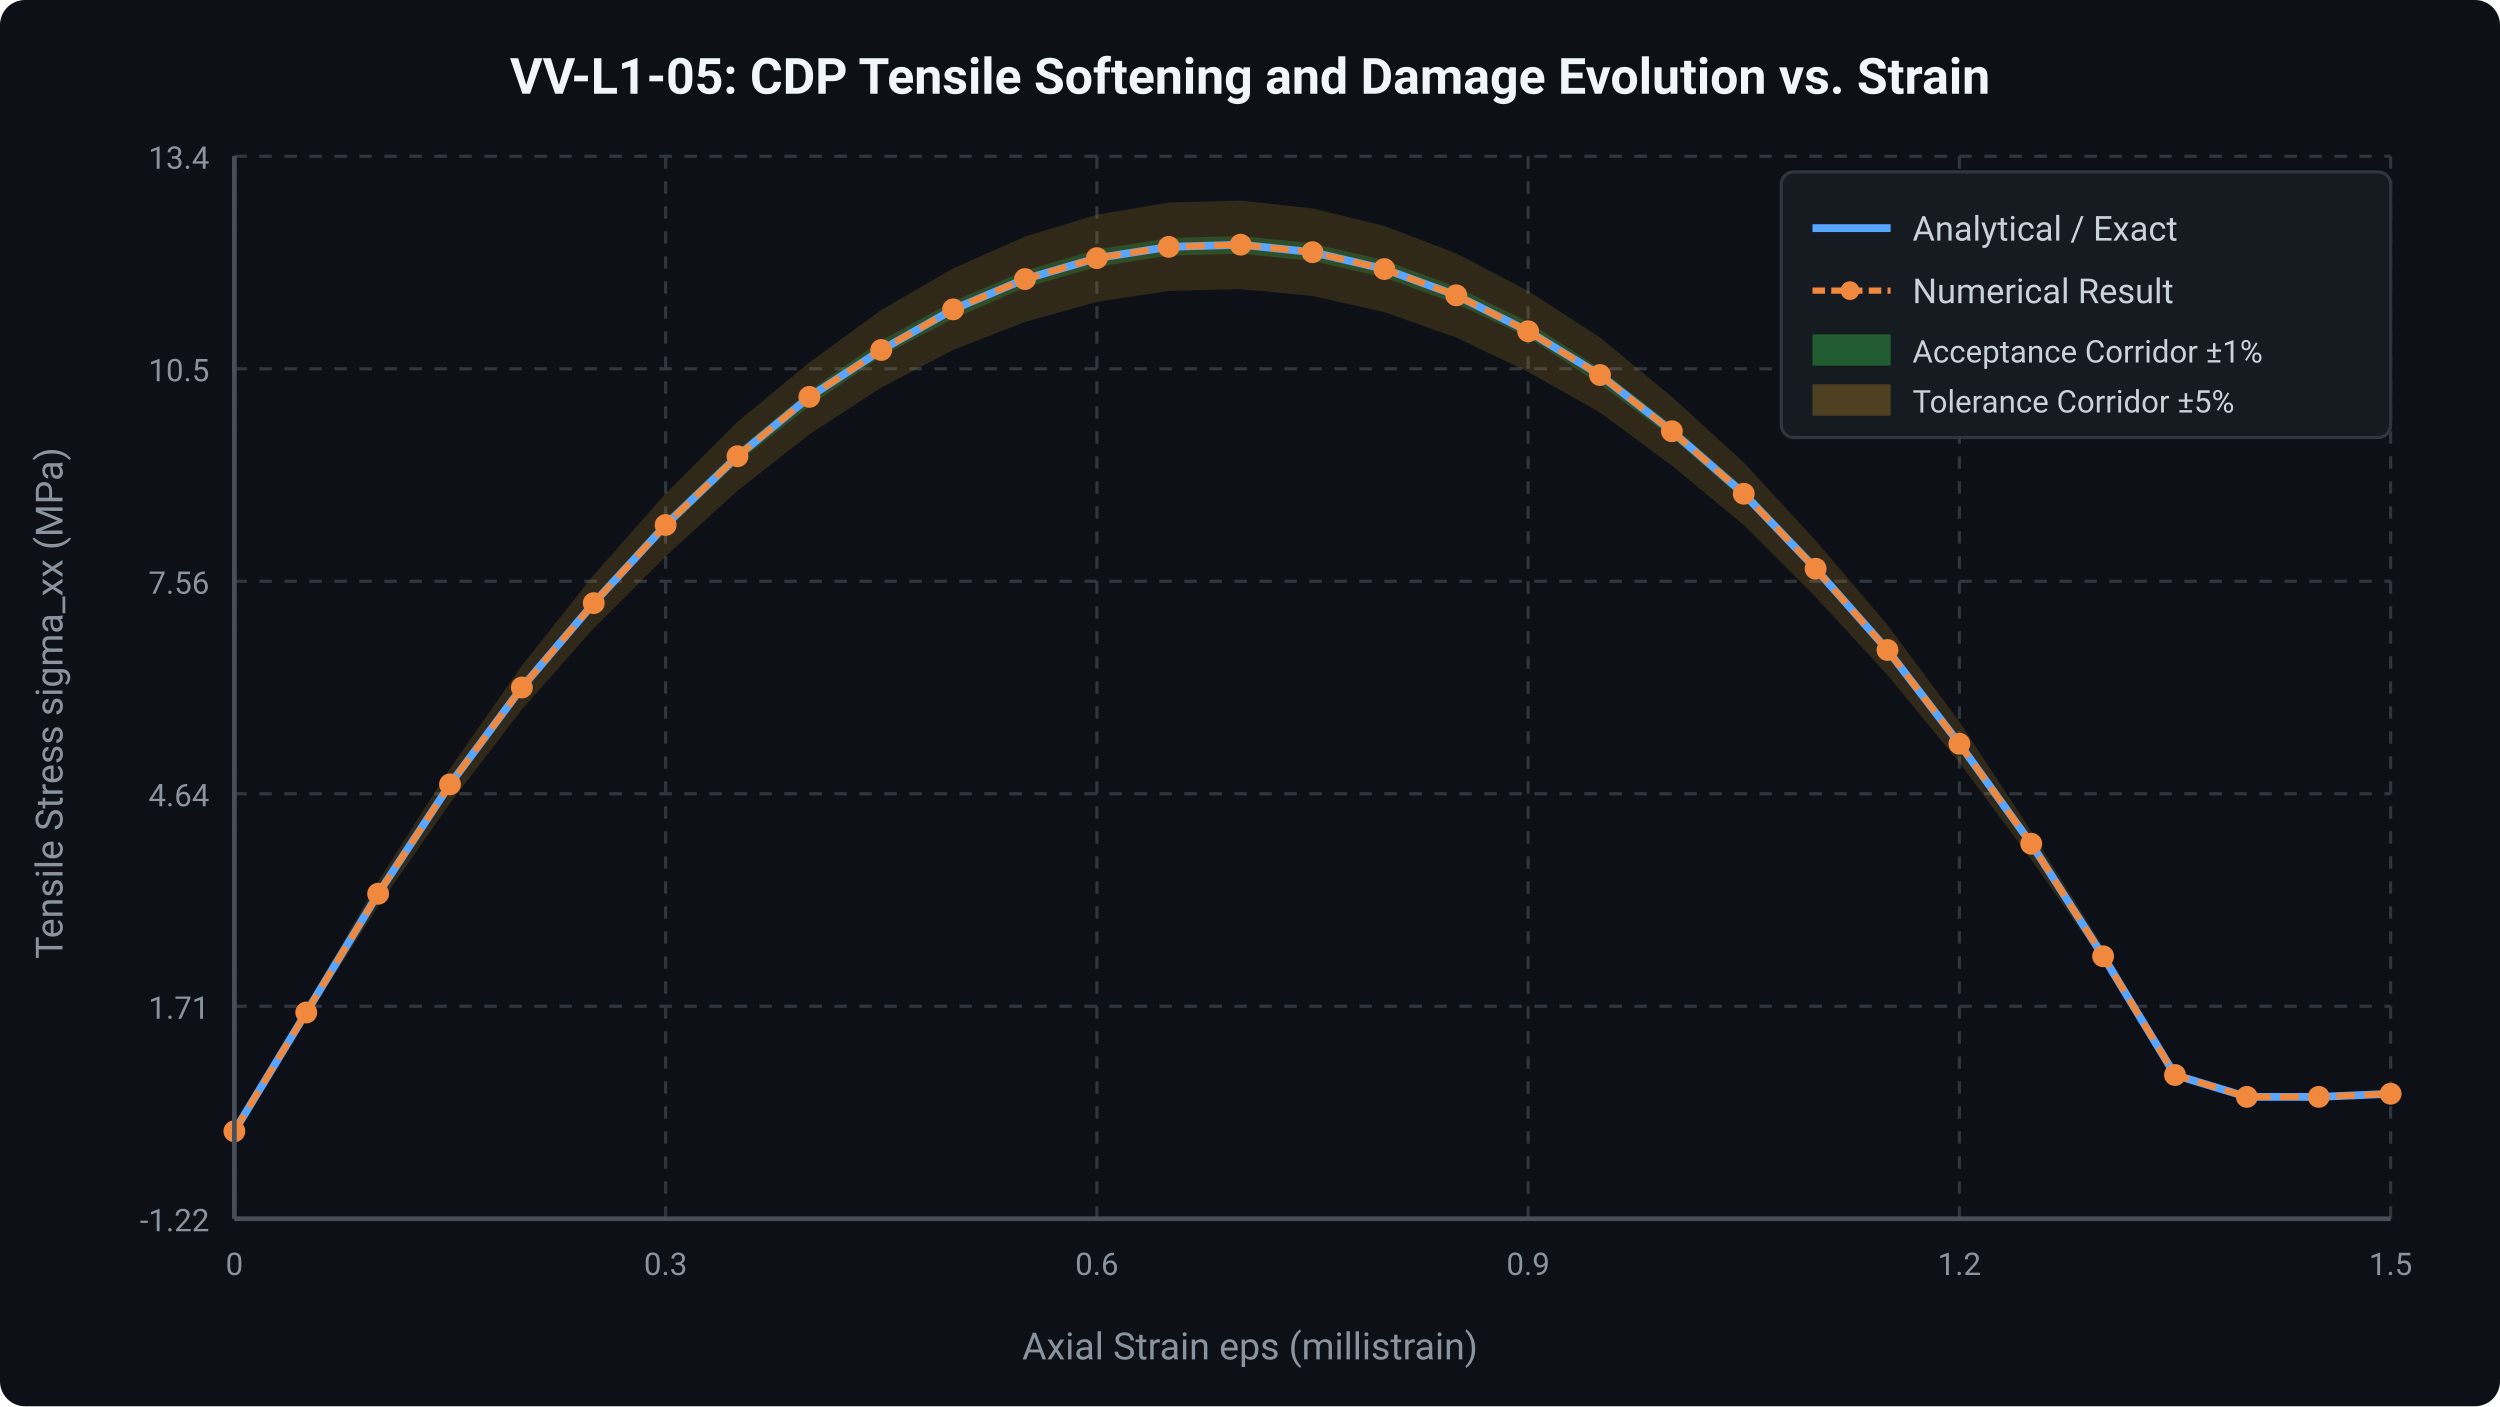
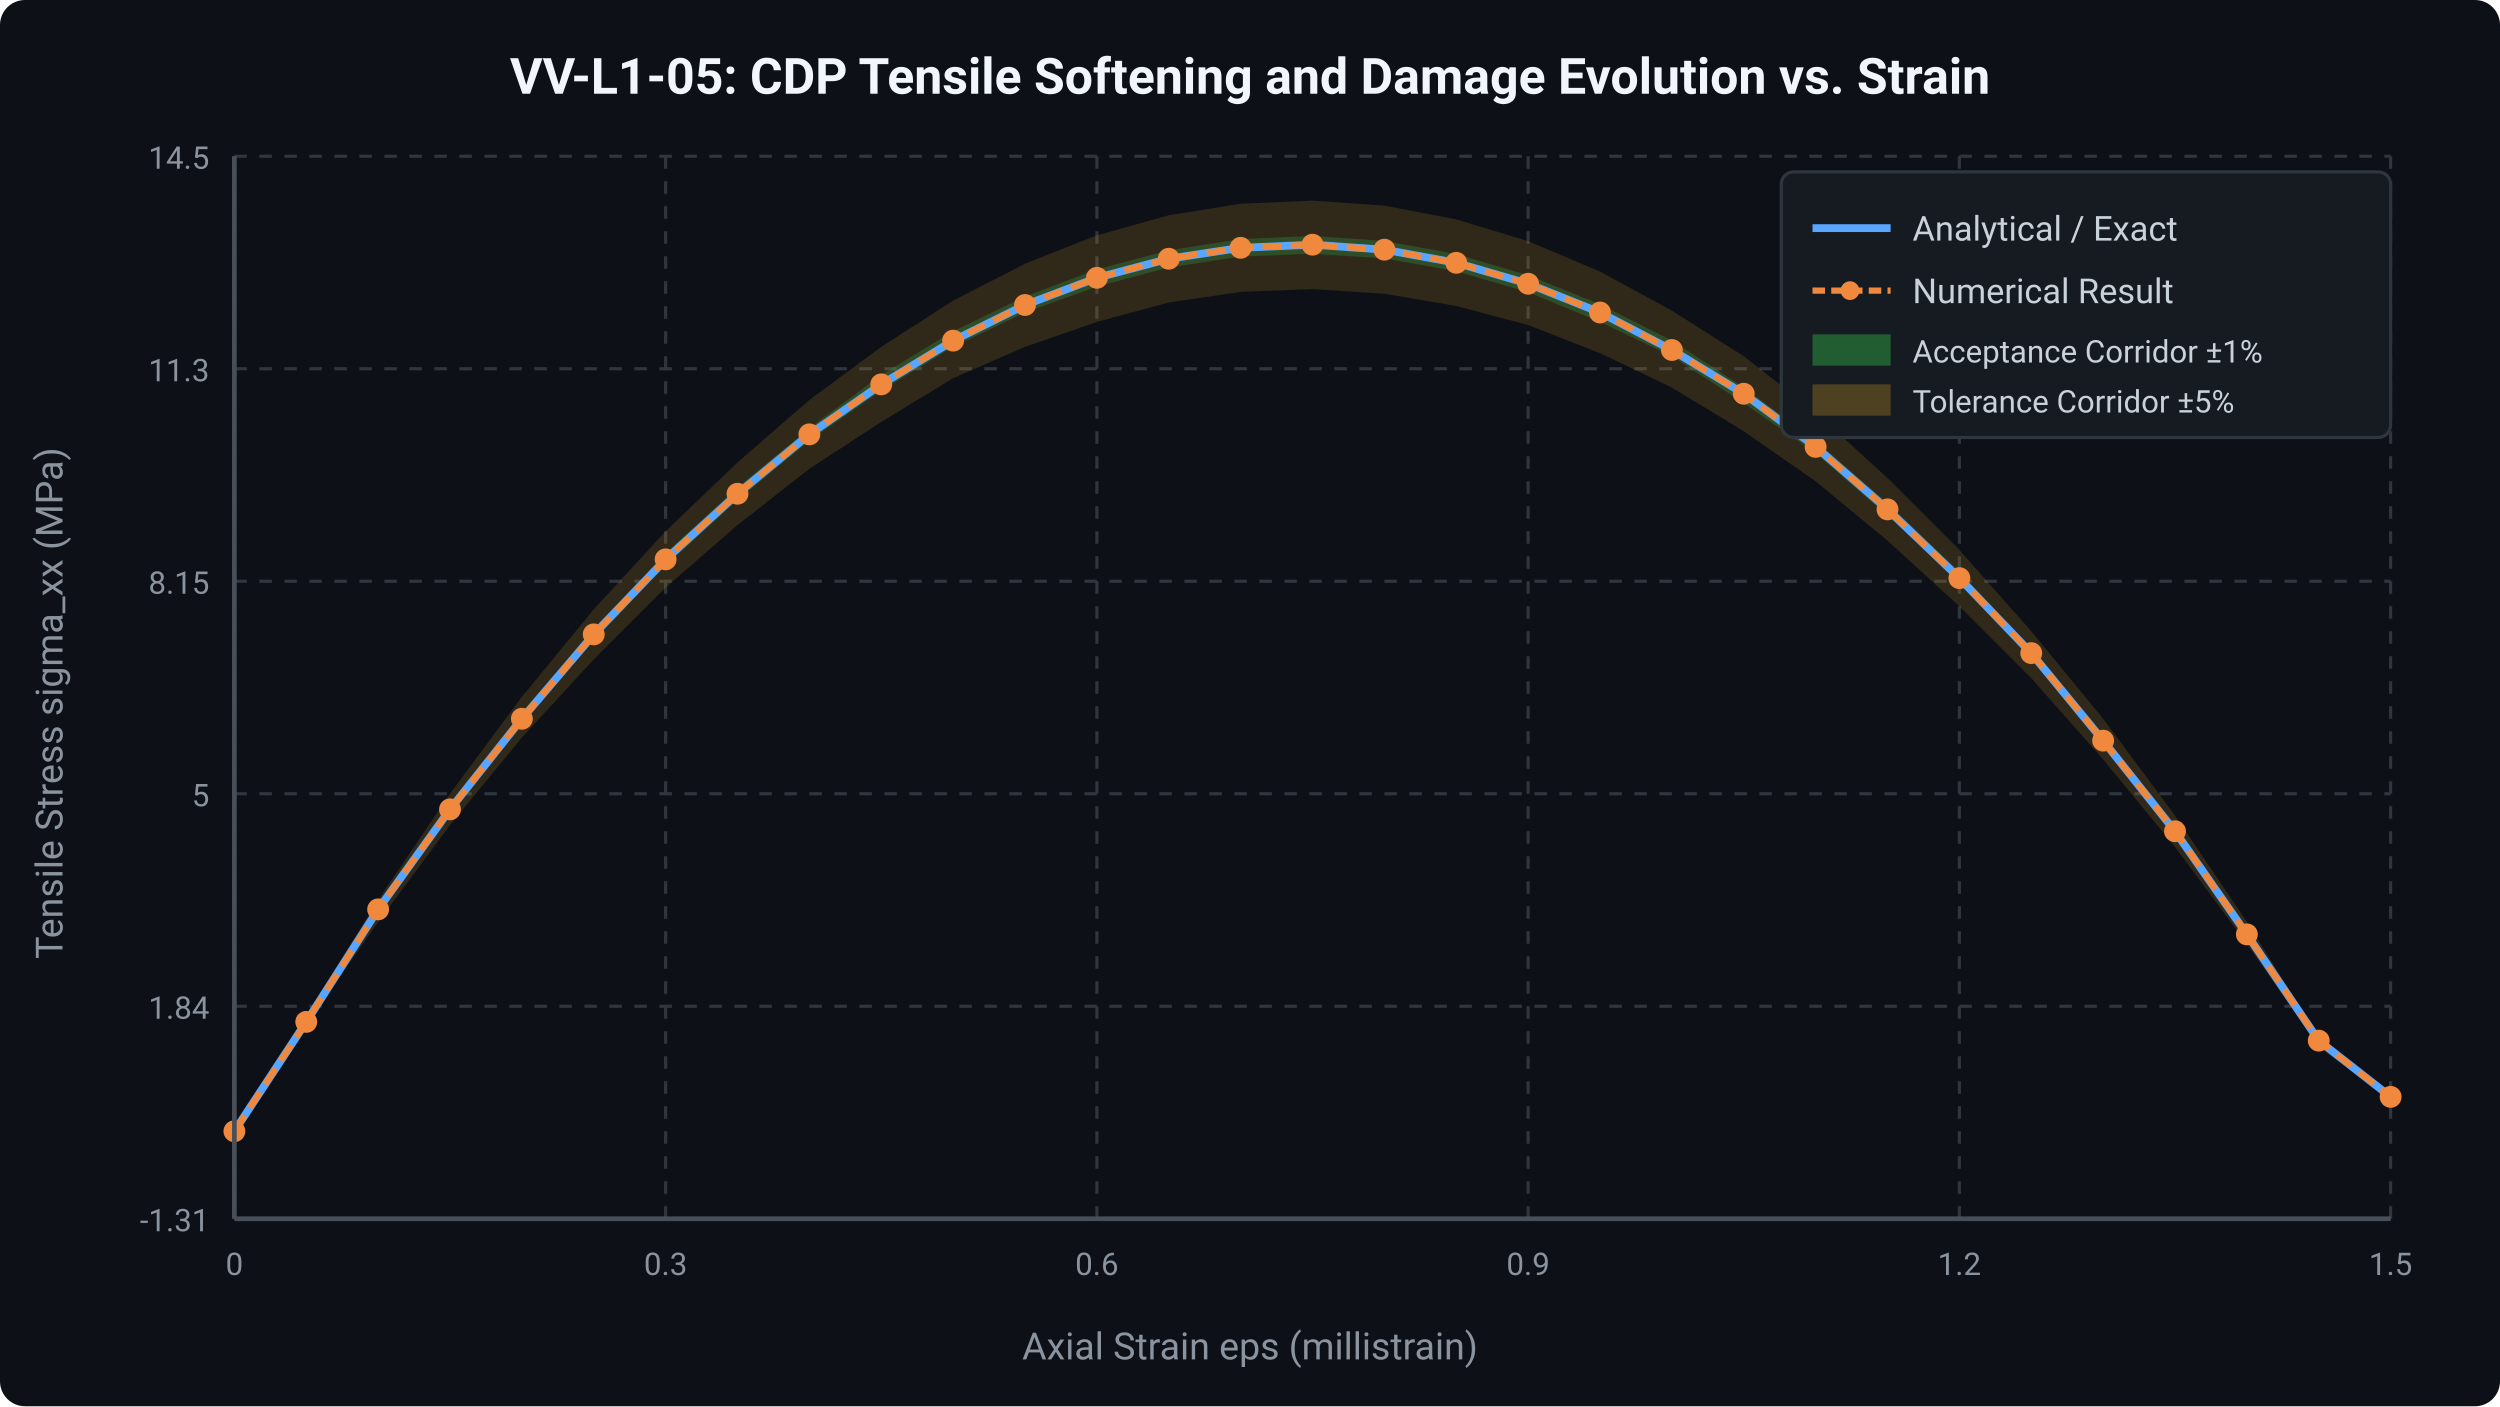
<svg xmlns="http://www.w3.org/2000/svg" viewBox="0 0 800 450" width="800" height="450">
  <style>
    text { font-family: -apple-system, BlinkMacSystemFont, 'Segoe UI', Roboto, Helvetica, Arial, sans-serif; fill: #c9d1d9; }
    .title { font-size: 16px; font-weight: 600; fill: #f0f6fc; }
    .axis-label { font-size: 12px; fill: #8b949e; }
    .tick { font-size: 10px; fill: #8b949e; }
    .grid { stroke: #30363d; stroke-width: 1; stroke-dasharray: 4,4; }
    .axis-line { stroke: #484f58; stroke-width: 1.5; }
    .exact-curve { fill: none; stroke: #58a6ff; stroke-width: 2.5; }
    .num-curve { fill: none; stroke: #f0883e; stroke-width: 2.0; stroke-dasharray: 6,3; }
    .corridor-yellow { fill: rgba(210, 153, 34, 0.18); }
    .corridor-green { fill: rgba(46, 160, 67, 0.30); }
  </style>
  <rect width="800" height="450" fill="#0d1117" rx="8" />
  <text x="400" y="30" text-anchor="middle" class="title">VV-L1-05: CDP Tensile Softening and Damage Evolution vs. Strain</text>
  <line x1="75" y1="390" x2="765" y2="390" class="grid" />
-   <text x="67" y="394" text-anchor="end" class="tick">-1.22</text>
+   <text x="67" y="394" text-anchor="end" class="tick">-1.31</text>
  <line x1="75" y1="322" x2="765" y2="322" class="grid" />
-   <text x="67" y="326" text-anchor="end" class="tick">1.71</text>
+   <text x="67" y="326" text-anchor="end" class="tick">1.84</text>
  <line x1="75" y1="254" x2="765" y2="254" class="grid" />
-   <text x="67" y="258" text-anchor="end" class="tick">4.64</text>
+   <text x="67" y="258" text-anchor="end" class="tick">5</text>
  <line x1="75" y1="186" x2="765" y2="186" class="grid" />
-   <text x="67" y="190" text-anchor="end" class="tick">7.56</text>
+   <text x="67" y="190" text-anchor="end" class="tick">8.15</text>
  <line x1="75" y1="118" x2="765" y2="118" class="grid" />
-   <text x="67" y="122" text-anchor="end" class="tick">10.5</text>
+   <text x="67" y="122" text-anchor="end" class="tick">11.3</text>
  <line x1="75" y1="50" x2="765" y2="50" class="grid" />
-   <text x="67" y="54" text-anchor="end" class="tick">13.4</text>
+   <text x="67" y="54" text-anchor="end" class="tick">14.5</text>
  <line x1="75" y1="50" x2="75" y2="390" class="grid" />
  <text x="75" y="408" text-anchor="middle" class="tick">0</text>
  <line x1="213" y1="50" x2="213" y2="390" class="grid" />
  <text x="213" y="408" text-anchor="middle" class="tick">0.3</text>
  <line x1="351" y1="50" x2="351" y2="390" class="grid" />
  <text x="351" y="408" text-anchor="middle" class="tick">0.6</text>
  <line x1="489" y1="50" x2="489" y2="390" class="grid" />
  <text x="489" y="408" text-anchor="middle" class="tick">0.9</text>
  <line x1="627" y1="50" x2="627" y2="390" class="grid" />
  <text x="627" y="408" text-anchor="middle" class="tick">1.2</text>
  <line x1="765" y1="50" x2="765" y2="390" class="grid" />
  <text x="765" y="408" text-anchor="middle" class="tick">1.5</text>
-   <path class="corridor-yellow" d="M 75 362 L 98 322 L 121 282 L 144 246 L 167 213 L 190 184 L 213 158 L 236 135 L 259 116 L 282 99.2 L 305 85.9 L 328 75.7 L 351 68.7 L 374 64.8 L 397 64.2 L 420 66.7 L 443 72.3 L 466 81.1 L 489 93.1 L 512 108 L 535 127 L 558 148 L 581 173 L 604 200 L 627 231 L 650 266 L 673 303 L 696 343 L 719 351 L 742 350 L 765 350 L 765 351 L 742 351 L 719 352 L 696 345 L 673 308 L 650 275 L 627 244 L 604 216 L 581 191 L 558 168 L 535 149 L 512 132 L 489 119 L 466 108 L 443 99.9 L 420 94.7 L 397 92.5 L 374 93.1 L 351 96.6 L 328 103 L 305 112 L 282 124 L 259 139 L 236 157 L 213 178 L 190 201 L 167 227 L 144 257 L 121 290 L 98 326 L 75 362 Z" />
-   <path class="corridor-green" d="M 75 362 L 98 323 L 121 285 L 144 250 L 167 219 L 190 191 L 213 166 L 236 144 L 259 125 L 282 109 L 305 96.4 L 328 86.6 L 351 79.8 L 374 76.2 L 397 75.5 L 420 77.9 L 443 83.3 L 466 91.8 L 489 103 L 512 118 L 535 136 L 558 156 L 581 180 L 604 207 L 627 236 L 650 269 L 673 305 L 696 344 L 719 351 L 742 351 L 765 350 L 765 350 L 742 351 L 719 351 L 696 344 L 673 306 L 650 271 L 627 239 L 604 210 L 581 183 L 558 160 L 535 140 L 512 123 L 489 108 L 466 97.2 L 443 88.8 L 420 83.5 L 397 81.2 L 374 81.8 L 351 85.4 L 328 92 L 305 102 L 282 114 L 259 130 L 236 148 L 213 170 L 190 194 L 167 222 L 144 252 L 121 287 L 98 324 L 75 362 Z" />
-   <path class="exact-curve" d="M 75 362 L 98 324 L 121 286 L 144 251 L 167 220 L 190 193 L 213 168 L 236 146 L 259 127 L 282 112 L 305 99 L 328 89.3 L 351 82.6 L 374 79 L 397 78.3 L 420 80.7 L 443 86.1 L 466 94.5 L 489 106 L 512 120 L 535 138 L 558 158 L 581 182 L 604 208 L 627 238 L 650 270 L 673 306 L 696 344 L 719 351 L 742 351 L 765 350 " />
-   <path class="num-curve" d="M 75 362 L 98 324 L 121 286 L 144 251 L 167 220 L 190 193 L 213 168 L 236 146 L 259 127 L 282 112 L 305 99 L 328 89.3 L 351 82.6 L 374 79 L 397 78.3 L 420 80.7 L 443 86.1 L 466 94.5 L 489 106 L 512 120 L 535 138 L 558 158 L 581 182 L 604 208 L 627 238 L 650 270 L 673 306 L 696 344 L 719 351 L 742 351 L 765 350 " />
+   <path class="corridor-yellow" d="M 75 362 L 98 325 L 121 288 L 144 254 L 167 223 L 190 195 L 213 170 L 236 148 L 259 128 L 282 111 L 305 96.2 L 328 84.4 L 351 75.3 L 374 68.9 L 397 65.2 L 420 64.2 L 443 65.8 L 466 70.2 L 489 77.2 L 512 86.9 L 535 99.4 L 558 114 L 581 132 L 604 153 L 627 176 L 650 202 L 673 230 L 696 261 L 719 295 L 742 332 L 765 351 L 765 352 L 742 335 L 719 302 L 696 271 L 673 243 L 650 217 L 627 194 L 604 173 L 581 154 L 558 138 L 535 124 L 512 113 L 489 104 L 466 97.9 L 443 94 L 420 92.5 L 397 93.4 L 374 96.8 L 351 103 L 328 111 L 305 121 L 282 135 L 259 150 L 236 168 L 213 188 L 190 211 L 167 236 L 144 264 L 121 295 L 98 328 L 75 362 Z" />
+   <path class="corridor-green" d="M 75 362 L 98 326 L 121 291 L 144 258 L 167 228 L 190 202 L 213 177 L 236 156 L 259 137 L 282 120 L 305 106 L 328 94.9 L 351 86.2 L 374 80.1 L 397 76.5 L 420 75.5 L 443 77.1 L 466 81.3 L 489 88.1 L 512 97.4 L 535 109 L 558 124 L 581 141 L 604 161 L 627 183 L 650 208 L 673 235 L 696 265 L 719 298 L 742 333 L 765 351 L 765 351 L 742 334 L 719 299 L 696 267 L 673 238 L 650 211 L 627 186 L 604 165 L 581 145 L 558 129 L 535 114 L 512 103 L 489 93.5 L 466 86.8 L 443 82.7 L 420 81.2 L 397 82.1 L 374 85.6 L 351 91.7 L 328 100 L 305 111 L 282 125 L 259 141 L 236 160 L 213 181 L 190 205 L 167 231 L 144 260 L 121 292 L 98 327 L 75 362 Z" />
+   <path class="exact-curve" d="M 75 362 L 98 327 L 121 291 L 144 259 L 167 230 L 190 203 L 213 179 L 236 158 L 259 139 L 282 123 L 305 109 L 328 97.6 L 351 88.9 L 374 82.8 L 397 79.3 L 420 78.3 L 443 79.9 L 466 84.1 L 489 90.8 L 512 100 L 535 112 L 558 126 L 581 143 L 604 163 L 627 185 L 650 209 L 673 237 L 696 266 L 719 299 L 742 333 L 765 351 " />
+   <path class="num-curve" d="M 75 362 L 98 327 L 121 291 L 144 259 L 167 230 L 190 203 L 213 179 L 236 158 L 259 139 L 282 123 L 305 109 L 328 97.6 L 351 88.9 L 374 82.8 L 397 79.3 L 420 78.3 L 443 79.9 L 466 84.1 L 489 90.8 L 512 100 L 535 112 L 558 126 L 581 143 L 604 163 L 627 185 L 650 209 L 673 237 L 696 266 L 719 299 L 742 333 L 765 351 " />
  <circle cx="75" cy="362" r="3.5" fill="#f0883e" />
-   <circle cx="98" cy="324" r="3.5" fill="#f0883e" />
-   <circle cx="121" cy="286" r="3.5" fill="#f0883e" />
-   <circle cx="144" cy="251" r="3.5" fill="#f0883e" />
-   <circle cx="167" cy="220" r="3.5" fill="#f0883e" />
-   <circle cx="190" cy="193" r="3.5" fill="#f0883e" />
-   <circle cx="213" cy="168" r="3.5" fill="#f0883e" />
-   <circle cx="236" cy="146" r="3.5" fill="#f0883e" />
-   <circle cx="259" cy="127" r="3.5" fill="#f0883e" />
-   <circle cx="282" cy="112" r="3.5" fill="#f0883e" />
-   <circle cx="305" cy="99" r="3.5" fill="#f0883e" />
-   <circle cx="328" cy="89.3" r="3.5" fill="#f0883e" />
-   <circle cx="351" cy="82.6" r="3.5" fill="#f0883e" />
-   <circle cx="374" cy="79" r="3.5" fill="#f0883e" />
-   <circle cx="397" cy="78.3" r="3.5" fill="#f0883e" />
-   <circle cx="420" cy="80.7" r="3.5" fill="#f0883e" />
-   <circle cx="443" cy="86.1" r="3.5" fill="#f0883e" />
-   <circle cx="466" cy="94.5" r="3.5" fill="#f0883e" />
-   <circle cx="489" cy="106" r="3.5" fill="#f0883e" />
-   <circle cx="512" cy="120" r="3.5" fill="#f0883e" />
-   <circle cx="535" cy="138" r="3.5" fill="#f0883e" />
-   <circle cx="558" cy="158" r="3.5" fill="#f0883e" />
-   <circle cx="581" cy="182" r="3.5" fill="#f0883e" />
-   <circle cx="604" cy="208" r="3.5" fill="#f0883e" />
-   <circle cx="627" cy="238" r="3.5" fill="#f0883e" />
-   <circle cx="650" cy="270" r="3.5" fill="#f0883e" />
-   <circle cx="673" cy="306" r="3.5" fill="#f0883e" />
-   <circle cx="696" cy="344" r="3.5" fill="#f0883e" />
-   <circle cx="719" cy="351" r="3.5" fill="#f0883e" />
-   <circle cx="742" cy="351" r="3.5" fill="#f0883e" />
-   <circle cx="765" cy="350" r="3.5" fill="#f0883e" />
+   <circle cx="98" cy="327" r="3.5" fill="#f0883e" />
+   <circle cx="121" cy="291" r="3.5" fill="#f0883e" />
+   <circle cx="144" cy="259" r="3.5" fill="#f0883e" />
+   <circle cx="167" cy="230" r="3.5" fill="#f0883e" />
+   <circle cx="190" cy="203" r="3.5" fill="#f0883e" />
+   <circle cx="213" cy="179" r="3.5" fill="#f0883e" />
+   <circle cx="236" cy="158" r="3.5" fill="#f0883e" />
+   <circle cx="259" cy="139" r="3.5" fill="#f0883e" />
+   <circle cx="282" cy="123" r="3.5" fill="#f0883e" />
+   <circle cx="305" cy="109" r="3.5" fill="#f0883e" />
+   <circle cx="328" cy="97.6" r="3.5" fill="#f0883e" />
+   <circle cx="351" cy="88.9" r="3.5" fill="#f0883e" />
+   <circle cx="374" cy="82.8" r="3.5" fill="#f0883e" />
+   <circle cx="397" cy="79.3" r="3.5" fill="#f0883e" />
+   <circle cx="420" cy="78.3" r="3.5" fill="#f0883e" />
+   <circle cx="443" cy="79.9" r="3.5" fill="#f0883e" />
+   <circle cx="466" cy="84.1" r="3.5" fill="#f0883e" />
+   <circle cx="489" cy="90.8" r="3.5" fill="#f0883e" />
+   <circle cx="512" cy="100" r="3.5" fill="#f0883e" />
+   <circle cx="535" cy="112" r="3.5" fill="#f0883e" />
+   <circle cx="558" cy="126" r="3.5" fill="#f0883e" />
+   <circle cx="581" cy="143" r="3.5" fill="#f0883e" />
+   <circle cx="604" cy="163" r="3.5" fill="#f0883e" />
+   <circle cx="627" cy="185" r="3.5" fill="#f0883e" />
+   <circle cx="650" cy="209" r="3.5" fill="#f0883e" />
+   <circle cx="673" cy="237" r="3.5" fill="#f0883e" />
+   <circle cx="696" cy="266" r="3.5" fill="#f0883e" />
+   <circle cx="719" cy="299" r="3.5" fill="#f0883e" />
+   <circle cx="742" cy="333" r="3.5" fill="#f0883e" />
+   <circle cx="765" cy="351" r="3.5" fill="#f0883e" />
  <line x1="75" y1="390" x2="765" y2="390" class="axis-line" />
  <line x1="75" y1="50" x2="75" y2="390" class="axis-line" />
  <text x="400" y="435" text-anchor="middle" class="axis-label">Axial Strain eps (millistrain)</text>
  <text x="20" y="225" text-anchor="middle" transform="rotate(-90 20 225)" class="axis-label">Tensile Stress sigma_xx (MPa)</text>
  <rect x="570" y="55" width="195" height="85" fill="#161b22" stroke="#30363d" rx="4" />
  <line x1="580" y1="73" x2="605" y2="73" stroke="#58a6ff" stroke-width="2.5" />
  <text x="612" y="77" font-size="11">Analytical / Exact</text>
  <line x1="580" y1="93" x2="605" y2="93" stroke="#f0883e" stroke-width="2.0" stroke-dasharray="4,2" />
  <circle cx="592" cy="93" r="3" fill="#f0883e" />
  <text x="612" y="97" font-size="11">Numerical Result</text>
  <rect x="580" y="107" width="25" height="10" fill="rgba(46,160,67,0.5)" />
  <text x="612" y="116" font-size="10">Acceptance Corridor ±1%</text>
  <rect x="580" y="123" width="25" height="10" fill="rgba(210,153,34,0.3)" />
  <text x="612" y="132" font-size="10">Tolerance Corridor ±5%</text>
</svg>
